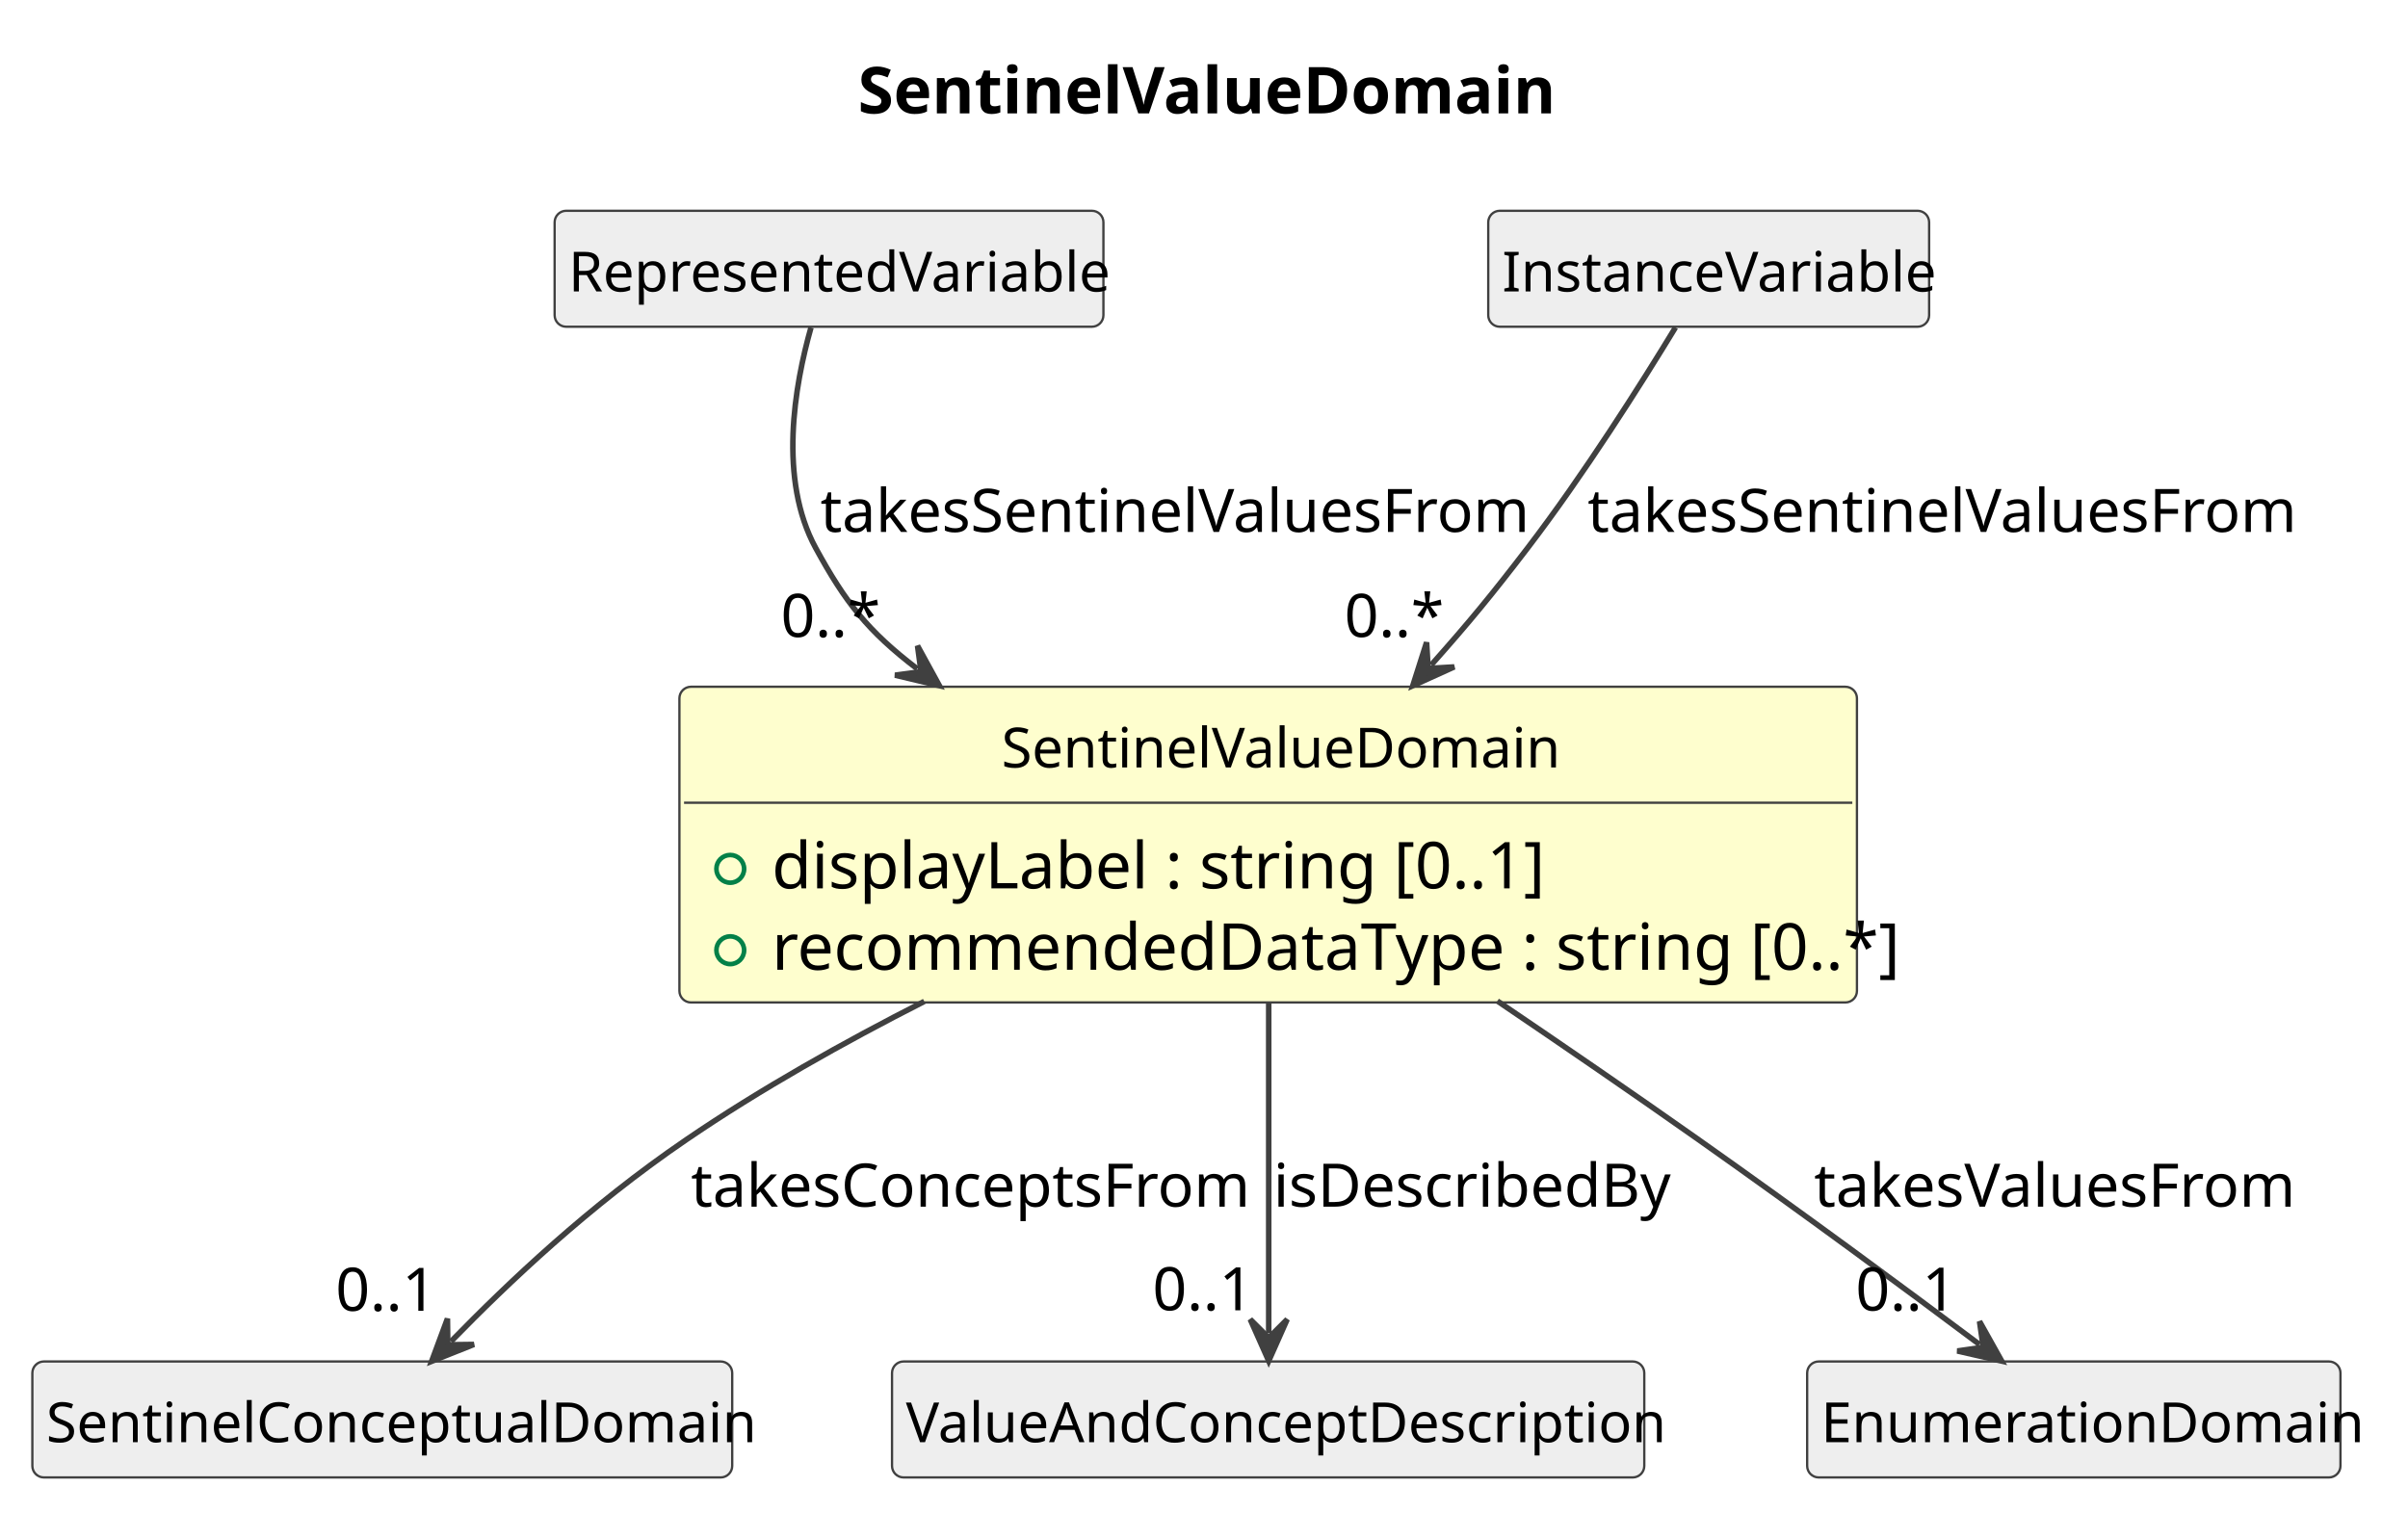
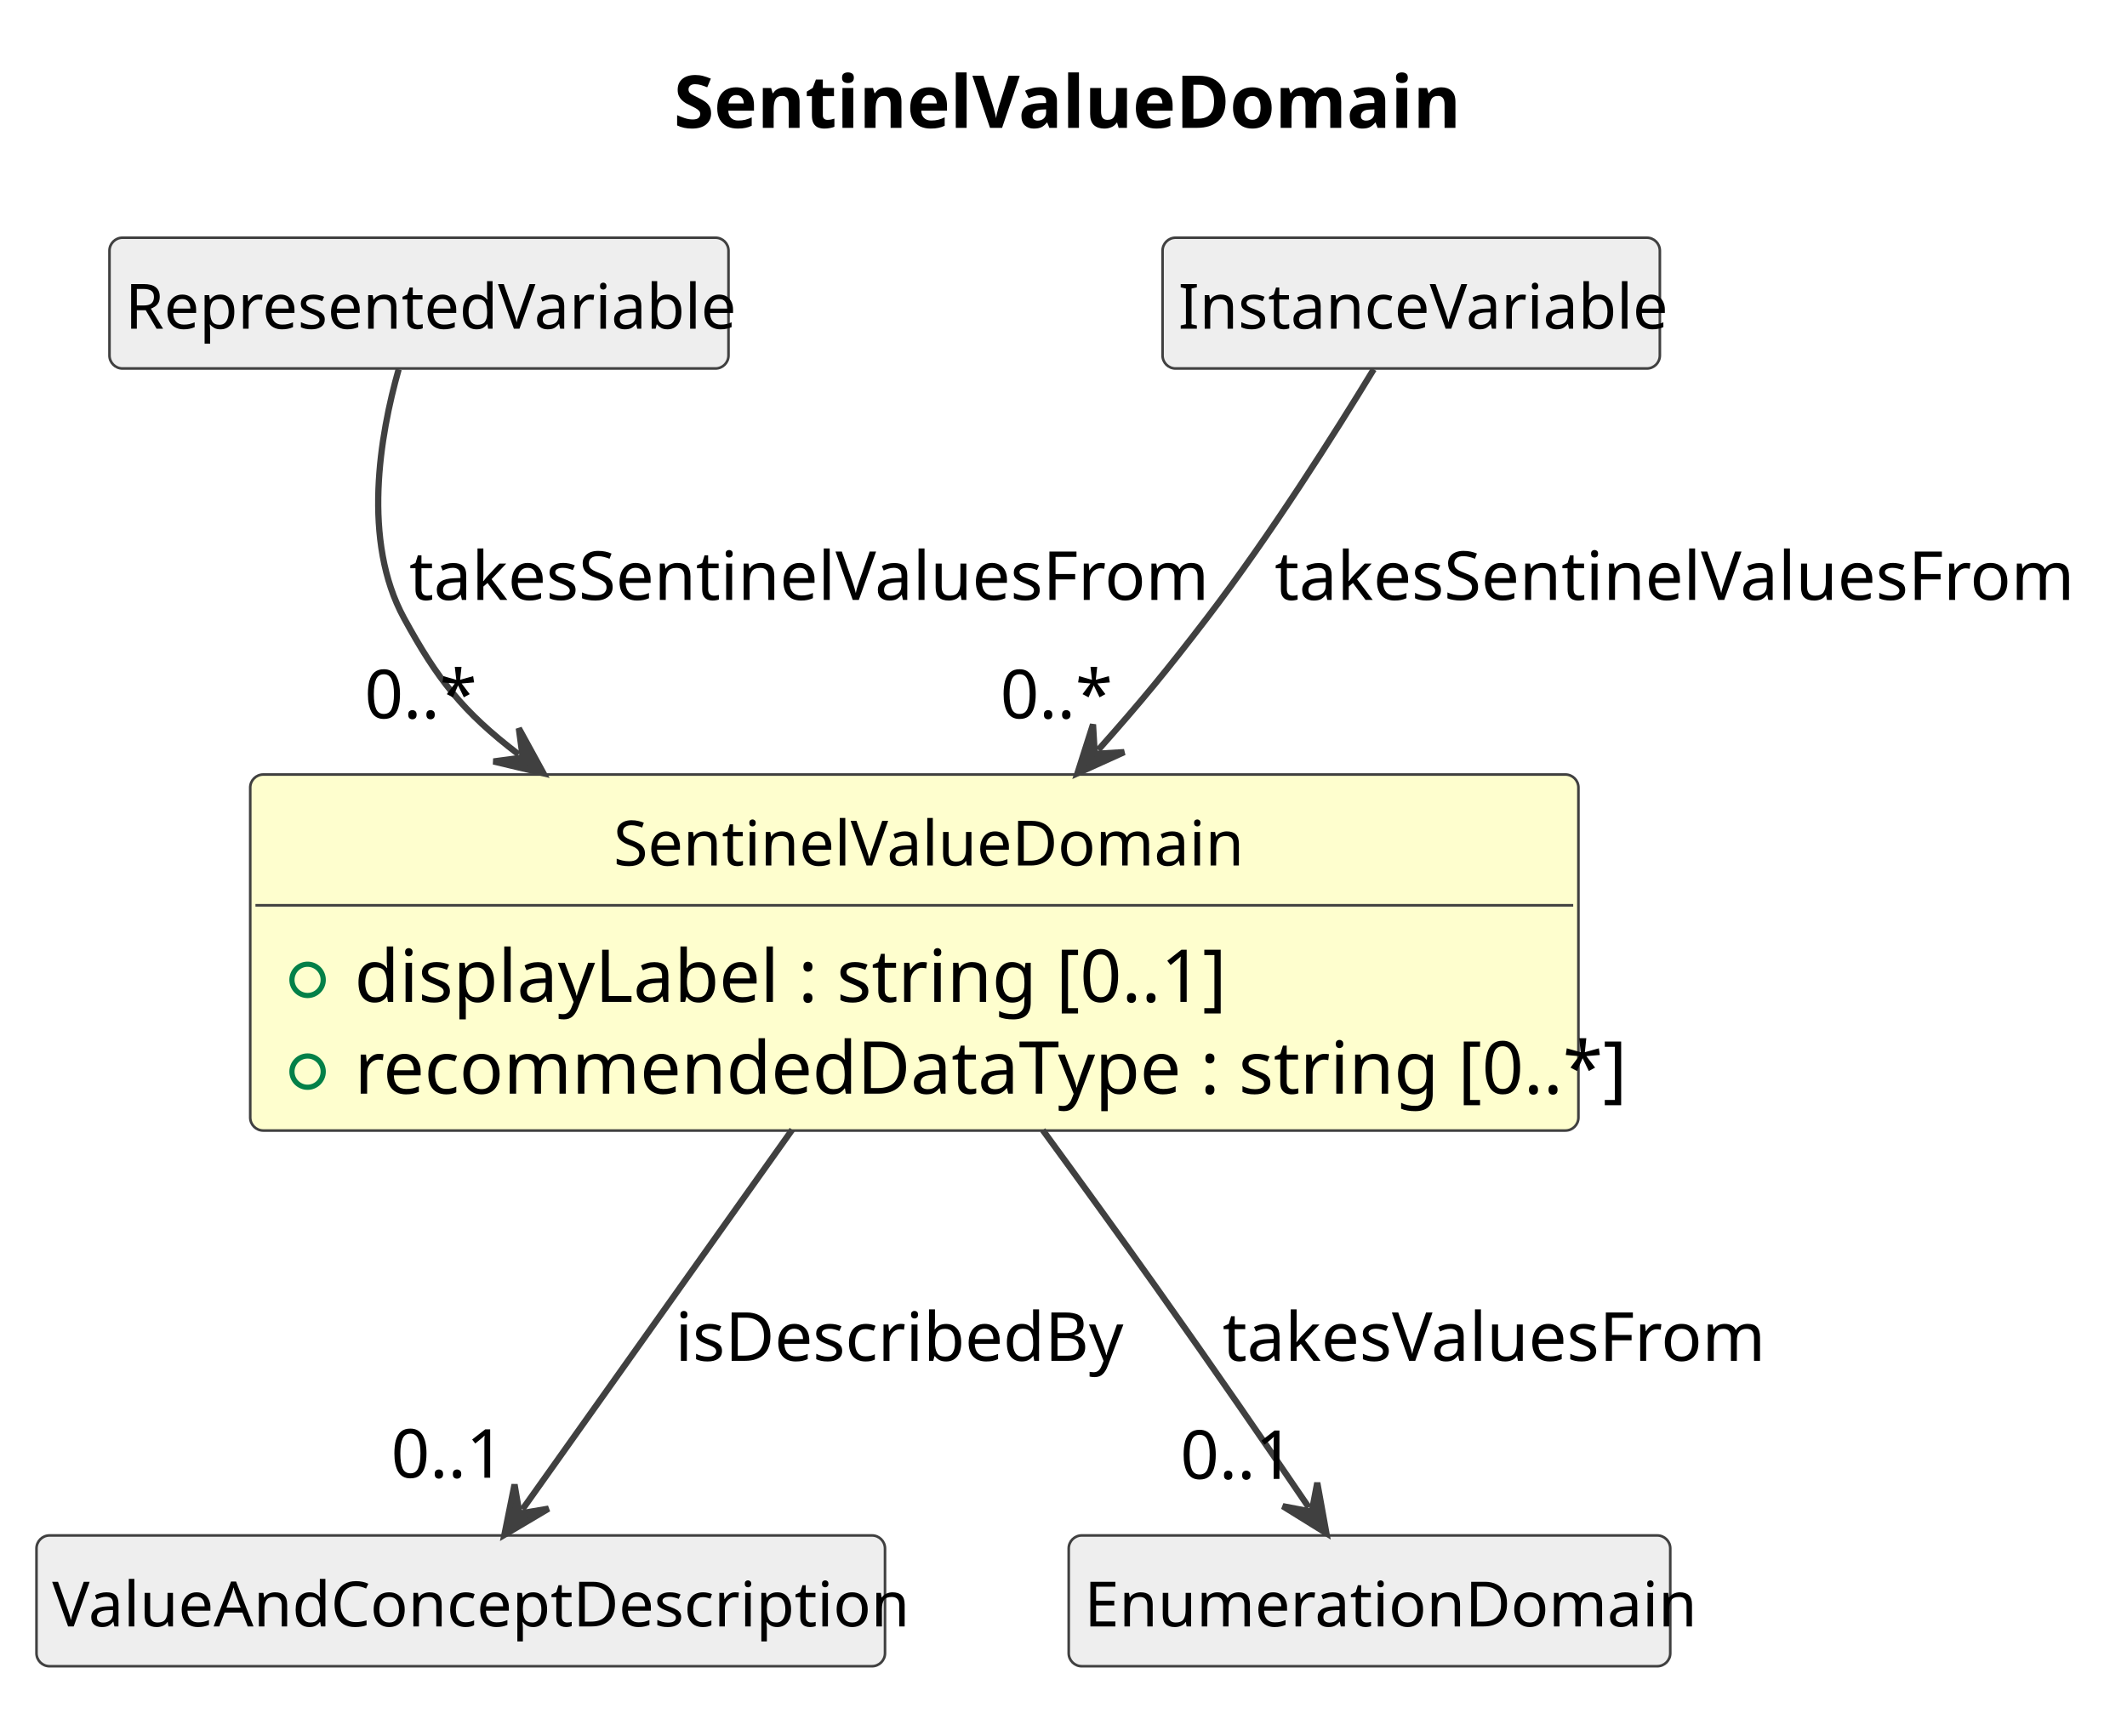
- <svg xmlns="http://www.w3.org/2000/svg" contentStyleType="text/css" data-diagram-type="CLASS" height="333px" preserveAspectRatio="none" style="width:521px;height:333px;background:#FFFFFF;" version="1.1" viewBox="0 0 521 333" width="521px" zoomAndPan="magnify">
+ <svg xmlns="http://www.w3.org/2000/svg" contentStyleType="text/css" data-diagram-type="CLASS" height="333px" preserveAspectRatio="none" style="width:408px;height:333px;background:#FFFFFF;" version="1.1" viewBox="0 0 408 333" width="408px" zoomAndPan="magnify">
  <defs />
  <g>
    <g class="title" data-source-line="1">
-       <text fill="#000000" font-family="sans-serif" font-size="14" font-weight="700" lengthAdjust="spacing" textLength="143.144" x="185.622" y="24.533">SentinelValueDomain</text>
+       <text fill="#000000" font-family="sans-serif" font-size="14" font-weight="700" lengthAdjust="spacing" textLength="143.144" x="129.242" y="24.533">SentinelValueDomain</text>
    </g>
    <g class="entity" data-qualified-name="SentinelValueDomain" data-source-line="12" id="ent0002">
-       <rect fill="#FEFECE" height="68.312" rx="2.5" ry="2.5" style="stroke:#404040;stroke-width:0.5;" width="254.772" x="147" y="148.609" />
-       <text fill="#000000" font-family="sans-serif" font-size="12" lengthAdjust="spacing" textLength="115.406" x="216.683" y="166.066">SentinelValueDomain</text>
-       <line style="stroke:#404040;stroke-width:0.5;" x1="148" x2="400.772" y1="173.703" y2="173.703" />
+       <rect fill="#FEFECE" height="68.312" rx="2.5" ry="2.5" style="stroke:#404040;stroke-width:0.5;" width="254.772" x="48" y="148.609" />
+       <text fill="#000000" font-family="sans-serif" font-size="12" lengthAdjust="spacing" textLength="115.406" x="117.683" y="166.066">SentinelValueDomain</text>
+       <line style="stroke:#404040;stroke-width:0.5;" x1="49" x2="301.772" y1="173.703" y2="173.703" />
      <g data-visibility-modifier="PUBLIC_FIELD">
-         <ellipse cx="158" cy="188.008" fill="none" rx="3" ry="3" style="stroke:#038048;stroke-width:1;" />
+         <ellipse cx="59" cy="188.008" fill="none" rx="3" ry="3" style="stroke:#038048;stroke-width:1;" />
      </g>
-       <text fill="#000000" font-family="sans-serif" font-size="14" lengthAdjust="spacing" textLength="158.758" x="167" y="192.236">displayLabel : string [0..1]</text>
+       <text fill="#000000" font-family="sans-serif" font-size="14" lengthAdjust="spacing" textLength="158.758" x="68" y="192.236">displayLabel : string [0..1]</text>
      <g data-visibility-modifier="PUBLIC_FIELD">
-         <ellipse cx="158" cy="205.617" fill="none" rx="3" ry="3" style="stroke:#038048;stroke-width:1;" />
+         <ellipse cx="59" cy="205.617" fill="none" rx="3" ry="3" style="stroke:#038048;stroke-width:1;" />
      </g>
-       <text fill="#000000" font-family="sans-serif" font-size="14" lengthAdjust="spacing" textLength="228.772" x="167" y="209.846">recommendedDataType : string [0..*]</text>
+       <text fill="#000000" font-family="sans-serif" font-size="14" lengthAdjust="spacing" textLength="228.772" x="68" y="209.846">recommendedDataType : string [0..*]</text>
    </g>
    <g class="entity" data-qualified-name="RepresentedVariable" data-source-line="16" id="ent0003">
-       <rect fill="#EEEEEE" height="25.094" rx="2.5" ry="2.5" style="stroke:#404040;stroke-width:0.5;" width="118.74" x="120" y="45.609" />
-       <text fill="#000000" font-family="sans-serif" font-size="12" lengthAdjust="spacing" textLength="112.74" x="123" y="63.066">RepresentedVariable</text>
+       <rect fill="#EEEEEE" height="25.094" rx="2.5" ry="2.5" style="stroke:#404040;stroke-width:0.5;" width="118.74" x="21" y="45.609" />
+       <text fill="#000000" font-family="sans-serif" font-size="12" lengthAdjust="spacing" textLength="112.74" x="24" y="63.066">RepresentedVariable</text>
    </g>
    <g class="entity" data-qualified-name="InstanceVariable" data-source-line="18" id="ent0005">
-       <rect fill="#EEEEEE" height="25.094" rx="2.5" ry="2.5" style="stroke:#404040;stroke-width:0.5;" width="95.391" x="322" y="45.609" />
-       <text fill="#000000" font-family="sans-serif" font-size="12" lengthAdjust="spacing" textLength="89.391" x="325" y="63.066">InstanceVariable</text>
+       <rect fill="#EEEEEE" height="25.094" rx="2.5" ry="2.5" style="stroke:#404040;stroke-width:0.5;" width="95.391" x="223" y="45.609" />
+       <text fill="#000000" font-family="sans-serif" font-size="12" lengthAdjust="spacing" textLength="89.391" x="226" y="63.066">InstanceVariable</text>
    </g>
-     <g class="entity" data-qualified-name="SentinelConceptualDomain" data-source-line="20" id="ent0007">
-       <rect fill="#EEEEEE" height="25.094" rx="2.5" ry="2.5" style="stroke:#404040;stroke-width:0.5;" width="151.424" x="7" y="294.609" />
-       <text fill="#000000" font-family="sans-serif" font-size="12" lengthAdjust="spacing" textLength="145.424" x="10" y="312.066">SentinelConceptualDomain</text>
+     <g class="entity" data-qualified-name="ValueAndConceptDescription" data-source-line="20" id="ent0007">
+       <rect fill="#EEEEEE" height="25.094" rx="2.5" ry="2.5" style="stroke:#404040;stroke-width:0.5;" width="162.762" x="7" y="294.609" />
+       <text fill="#000000" font-family="sans-serif" font-size="12" lengthAdjust="spacing" textLength="156.762" x="10" y="312.066">ValueAndConceptDescription</text>
    </g>
-     <g class="entity" data-qualified-name="ValueAndConceptDescription" data-source-line="22" id="ent0009">
-       <rect fill="#EEEEEE" height="25.094" rx="2.5" ry="2.5" style="stroke:#404040;stroke-width:0.5;" width="162.762" x="193" y="294.609" />
-       <text fill="#000000" font-family="sans-serif" font-size="12" lengthAdjust="spacing" textLength="156.762" x="196" y="312.066">ValueAndConceptDescription</text>
-     </g>
-     <g class="entity" data-qualified-name="EnumerationDomain" data-source-line="24" id="ent0011">
-       <rect fill="#EEEEEE" height="25.094" rx="2.5" ry="2.5" style="stroke:#404040;stroke-width:0.5;" width="115.389" x="391" y="294.609" />
-       <text fill="#000000" font-family="sans-serif" font-size="12" lengthAdjust="spacing" textLength="109.389" x="394" y="312.066">EnumerationDomain</text>
+     <g class="entity" data-qualified-name="EnumerationDomain" data-source-line="22" id="ent0009">
+       <rect fill="#EEEEEE" height="25.094" rx="2.5" ry="2.5" style="stroke:#404040;stroke-width:0.5;" width="115.389" x="205" y="294.609" />
+       <text fill="#000000" font-family="sans-serif" font-size="12" lengthAdjust="spacing" textLength="109.389" x="208" y="312.066">EnumerationDomain</text>
    </g>
    <g class="link" data-entity-1="ent0003" data-entity-2="ent0002" data-link-type="dependency" data-source-line="17" id="lnk4">
-       <path codeLine="17" d="M175.47,70.869 C171.89,83.489 168.37,103.719 176.5,118.609 C182.9,130.329 187.739,136.551 198.479,144.741" fill="none" id="RepresentedVariable-to-SentinelValueDomain" style="stroke:#404040;stroke-width:1.2;" />
-       <polygon fill="#404040" points="203.25,148.379,198.519,139.741,199.274,145.347,193.668,146.103,203.25,148.379" style="stroke:#404040;stroke-width:1.2;" />
-       <text fill="#000000" font-family="sans-serif" font-size="13" lengthAdjust="spacing" textLength="148.129" x="177.5" y="115.105">takesSentinelValuesFrom</text>
-       <text fill="#000000" font-family="sans-serif" font-size="13" lengthAdjust="spacing" textLength="19.513" x="168.928" y="137.828">0..*</text>
+       <path codeLine="17" d="M76.47,70.869 C72.89,83.489 69.37,103.719 77.5,118.609 C83.9,130.329 88.739,136.551 99.479,144.741" fill="none" id="RepresentedVariable-to-SentinelValueDomain" style="stroke:#404040;stroke-width:1.2;" />
+       <polygon fill="#404040" points="104.25,148.379,99.519,139.741,100.274,145.347,94.668,146.103,104.25,148.379" style="stroke:#404040;stroke-width:1.2;" />
+       <text fill="#000000" font-family="sans-serif" font-size="13" lengthAdjust="spacing" textLength="148.129" x="78.5" y="115.105">takesSentinelValuesFrom</text>
+       <text fill="#000000" font-family="sans-serif" font-size="13" lengthAdjust="spacing" textLength="19.513" x="69.928" y="137.828">0..*</text>
    </g>
    <g class="link" data-entity-1="ent0005" data-entity-2="ent0002" data-link-type="dependency" data-source-line="19" id="lnk6">
-       <path codeLine="19" d="M362.51,70.859 C355.05,83.119 342.66,102.719 330.5,118.609 C322.85,128.599 318.007,134.506 309.657,143.896" fill="none" id="InstanceVariable-to-SentinelValueDomain" style="stroke:#404040;stroke-width:1.2;" />
-       <polygon fill="#404040" points="305.67,148.379,314.64,144.312,308.993,144.643,308.661,138.996,305.67,148.379" style="stroke:#404040;stroke-width:1.2;" />
-       <text fill="#000000" font-family="sans-serif" font-size="13" lengthAdjust="spacing" textLength="148.129" x="343.5" y="115.105">takesSentinelValuesFrom</text>
-       <text fill="#000000" font-family="sans-serif" font-size="13" lengthAdjust="spacing" textLength="19.513" x="290.872" y="137.828">0..*</text>
+       <path codeLine="19" d="M263.51,70.859 C256.05,83.119 243.66,102.719 231.5,118.609 C223.85,128.599 219.007,134.506 210.657,143.896" fill="none" id="InstanceVariable-to-SentinelValueDomain" style="stroke:#404040;stroke-width:1.2;" />
+       <polygon fill="#404040" points="206.67,148.379,215.64,144.312,209.993,144.643,209.661,138.996,206.67,148.379" style="stroke:#404040;stroke-width:1.2;" />
+       <text fill="#000000" font-family="sans-serif" font-size="13" lengthAdjust="spacing" textLength="148.129" x="244.5" y="115.105">takesSentinelValuesFrom</text>
+       <text fill="#000000" font-family="sans-serif" font-size="13" lengthAdjust="spacing" textLength="19.513" x="191.871" y="137.828">0..*</text>
    </g>
    <g class="link" data-entity-1="ent0002" data-entity-2="ent0007" data-link-type="dependency" data-source-line="21" id="lnk8">
-       <path codeLine="21" d="M199.98,216.699 C182.57,225.549 164.46,235.719 148.5,246.609 C127.34,261.039 110.06,277.485 97.58,290.275" fill="none" id="SentinelValueDomain-to-SentinelConceptualDomain" style="stroke:#404040;stroke-width:1.2;" />
-       <polygon fill="#404040" points="93.39,294.569,102.538,290.921,96.882,290.991,96.812,285.334,93.39,294.569" style="stroke:#404040;stroke-width:1.2;" />
-       <text fill="#000000" font-family="sans-serif" font-size="13" lengthAdjust="spacing" textLength="116.321" x="149.5" y="261.104">takesConceptsFrom</text>
-       <text fill="#000000" font-family="sans-serif" font-size="13" lengthAdjust="spacing" textLength="21.684" x="72.605" y="283.645">0..1</text>
+       <path codeLine="21" d="M151.96,216.759 C133.64,242.549 112.764,271.937 100.224,289.597" fill="none" id="SentinelValueDomain-to-ValueAndConceptDescription" style="stroke:#404040;stroke-width:1.2;" />
+       <polygon fill="#404040" points="96.75,294.489,105.222,289.467,99.645,290.413,98.699,284.835,96.75,294.489" style="stroke:#404040;stroke-width:1.2;" />
+       <text fill="#000000" font-family="sans-serif" font-size="13" lengthAdjust="spacing" textLength="83.085" x="129.5" y="261.104">isDescribedBy</text>
+       <text fill="#000000" font-family="sans-serif" font-size="13" lengthAdjust="spacing" textLength="21.684" x="75.012" y="283.532">0..1</text>
    </g>
    <g class="link" data-entity-1="ent0002" data-entity-2="ent0009" data-link-type="dependency" data-source-line="23" id="lnk10">
-       <path codeLine="23" d="M274.5,216.759 C274.5,242.549 274.5,270.829 274.5,288.489" fill="none" id="SentinelValueDomain-to-ValueAndConceptDescription" style="stroke:#404040;stroke-width:1.2;" />
-       <polygon fill="#404040" points="274.5,294.489,278.5,285.489,274.5,289.489,270.5,285.489,274.5,294.489" style="stroke:#404040;stroke-width:1.2;" />
-       <text fill="#000000" font-family="sans-serif" font-size="13" lengthAdjust="spacing" textLength="83.085" x="275.5" y="261.104">isDescribedBy</text>
-       <text fill="#000000" font-family="sans-serif" font-size="13" lengthAdjust="spacing" textLength="21.684" x="249.359" y="283.532">0..1</text>
-     </g>
-     <g class="link" data-entity-1="ent0002" data-entity-2="ent0011" data-link-type="dependency" data-source-line="25" id="lnk12">
-       <path codeLine="25" d="M323.97,216.609 C338.11,226.179 353.48,236.719 367.5,246.609 C390.6,262.909 412.097,278.803 428.297,290.933" fill="none" id="SentinelValueDomain-to-EnumerationDomain" style="stroke:#404040;stroke-width:1.2;" />
-       <polygon fill="#404040" points="433.1,294.529,428.293,285.933,429.098,291.533,423.498,292.337,433.1,294.529" style="stroke:#404040;stroke-width:1.2;" />
-       <text fill="#000000" font-family="sans-serif" font-size="13" lengthAdjust="spacing" textLength="101.15" x="392.5" y="261.104">takesValuesFrom</text>
-       <text fill="#000000" font-family="sans-serif" font-size="13" lengthAdjust="spacing" textLength="21.684" x="401.477" y="283.588">0..1</text>
+       <path codeLine="23" d="M200.02,216.839 C207.01,226.409 214.6,236.889 221.5,246.609 C233.11,262.979 242.856,277.168 251.056,289.228" fill="none" id="SentinelValueDomain-to-EnumerationDomain" style="stroke:#404040;stroke-width:1.2;" />
+       <polygon fill="#404040" points="254.43,294.189,252.677,284.498,251.619,290.055,246.062,288.996,254.43,294.189" style="stroke:#404040;stroke-width:1.2;" />
+       <text fill="#000000" font-family="sans-serif" font-size="13" lengthAdjust="spacing" textLength="101.15" x="234.5" y="261.104">takesValuesFrom</text>
+       <text fill="#000000" font-family="sans-serif" font-size="13" lengthAdjust="spacing" textLength="21.684" x="226.406" y="283.758">0..1</text>
    </g>
  </g>
</svg>
